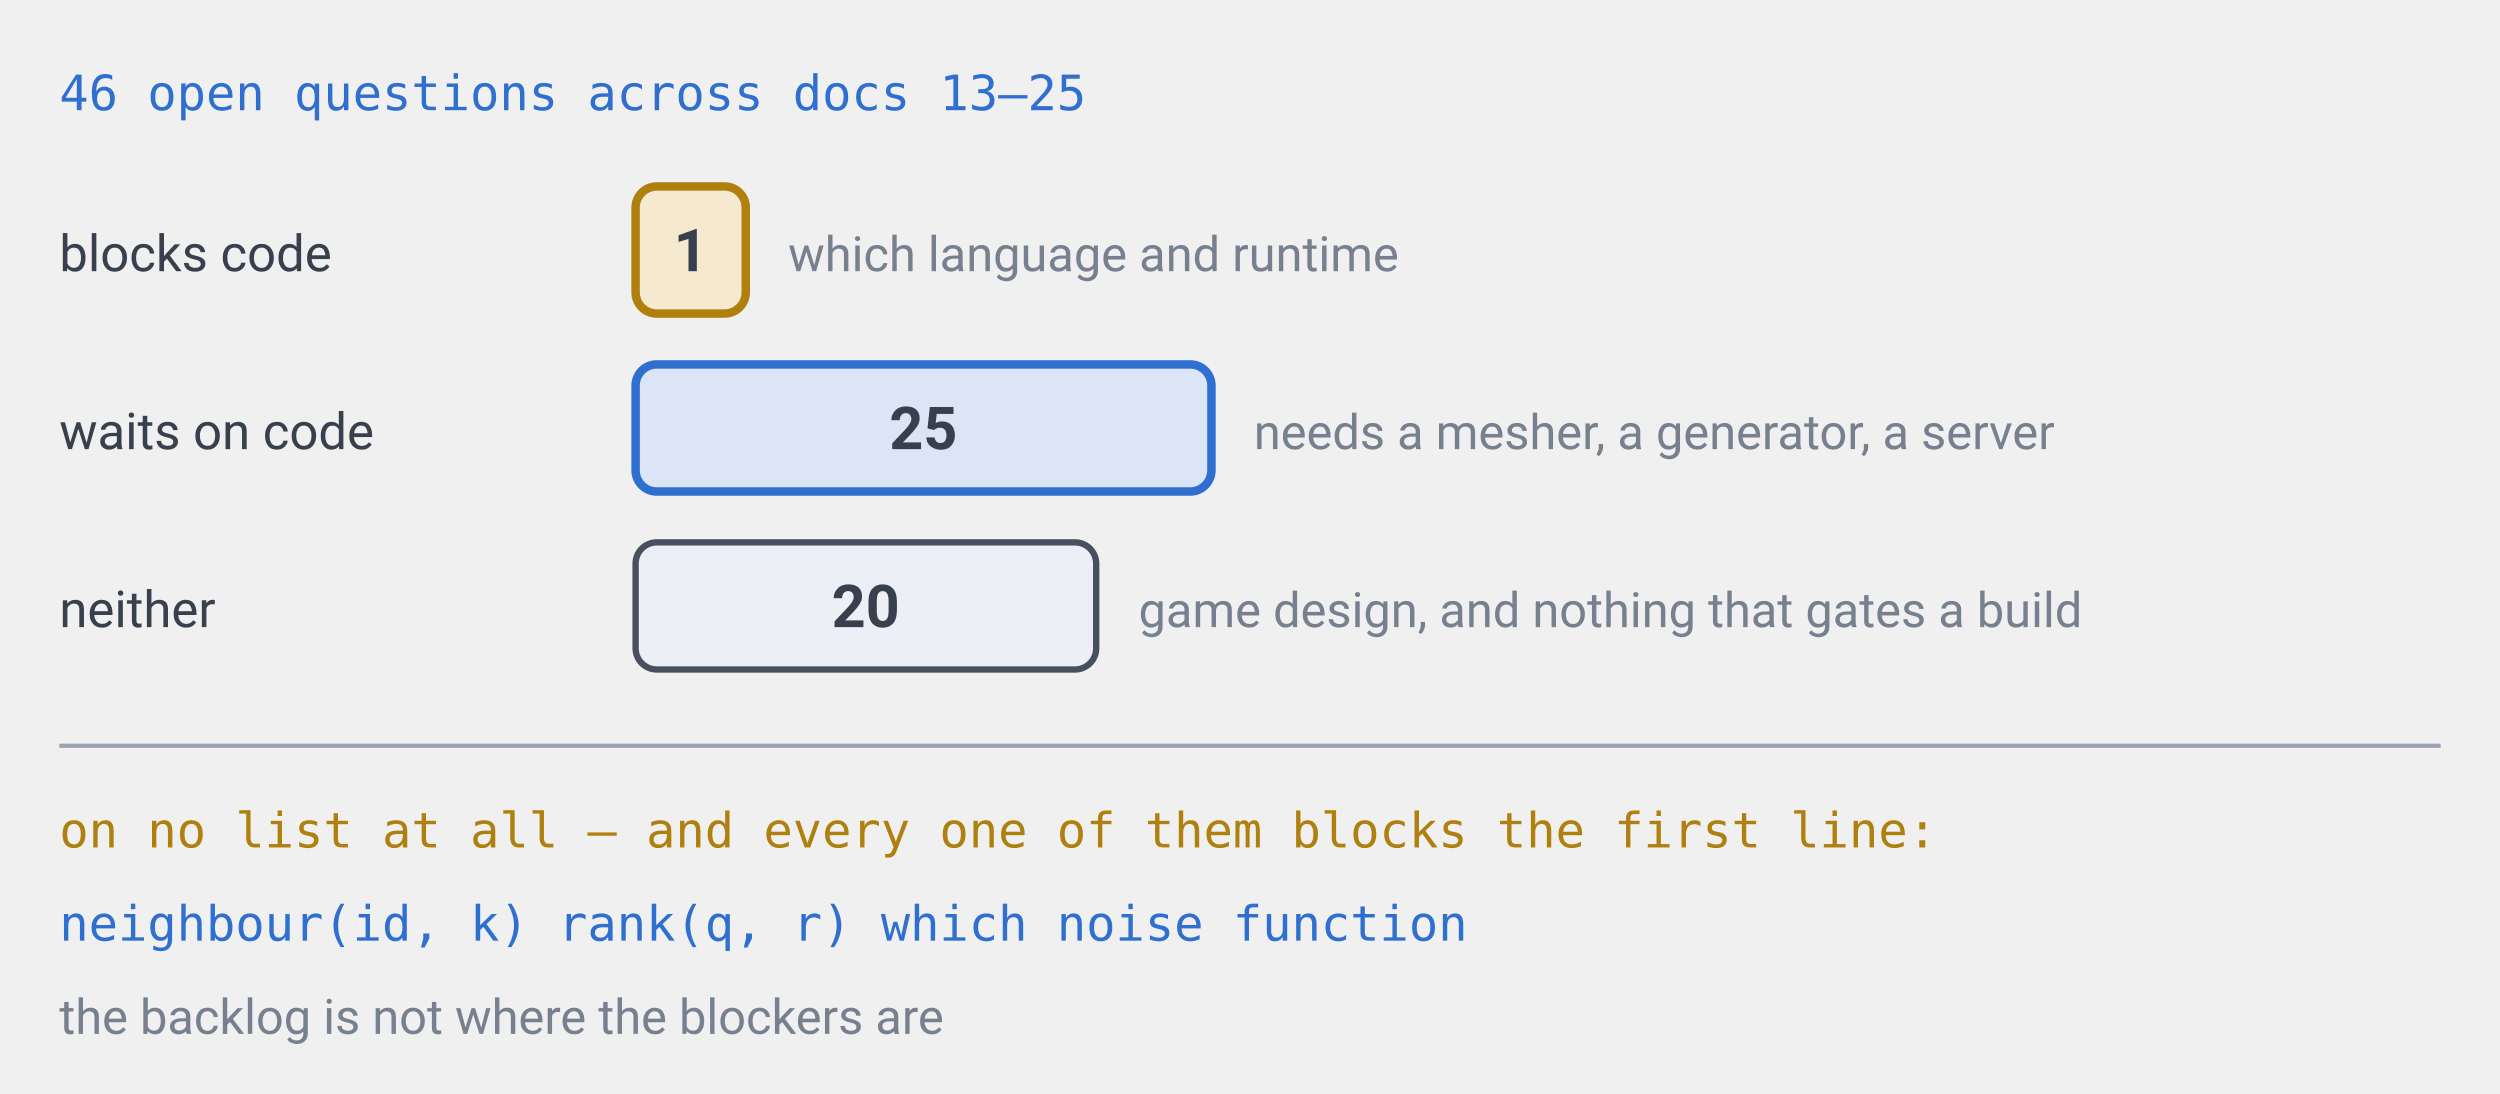
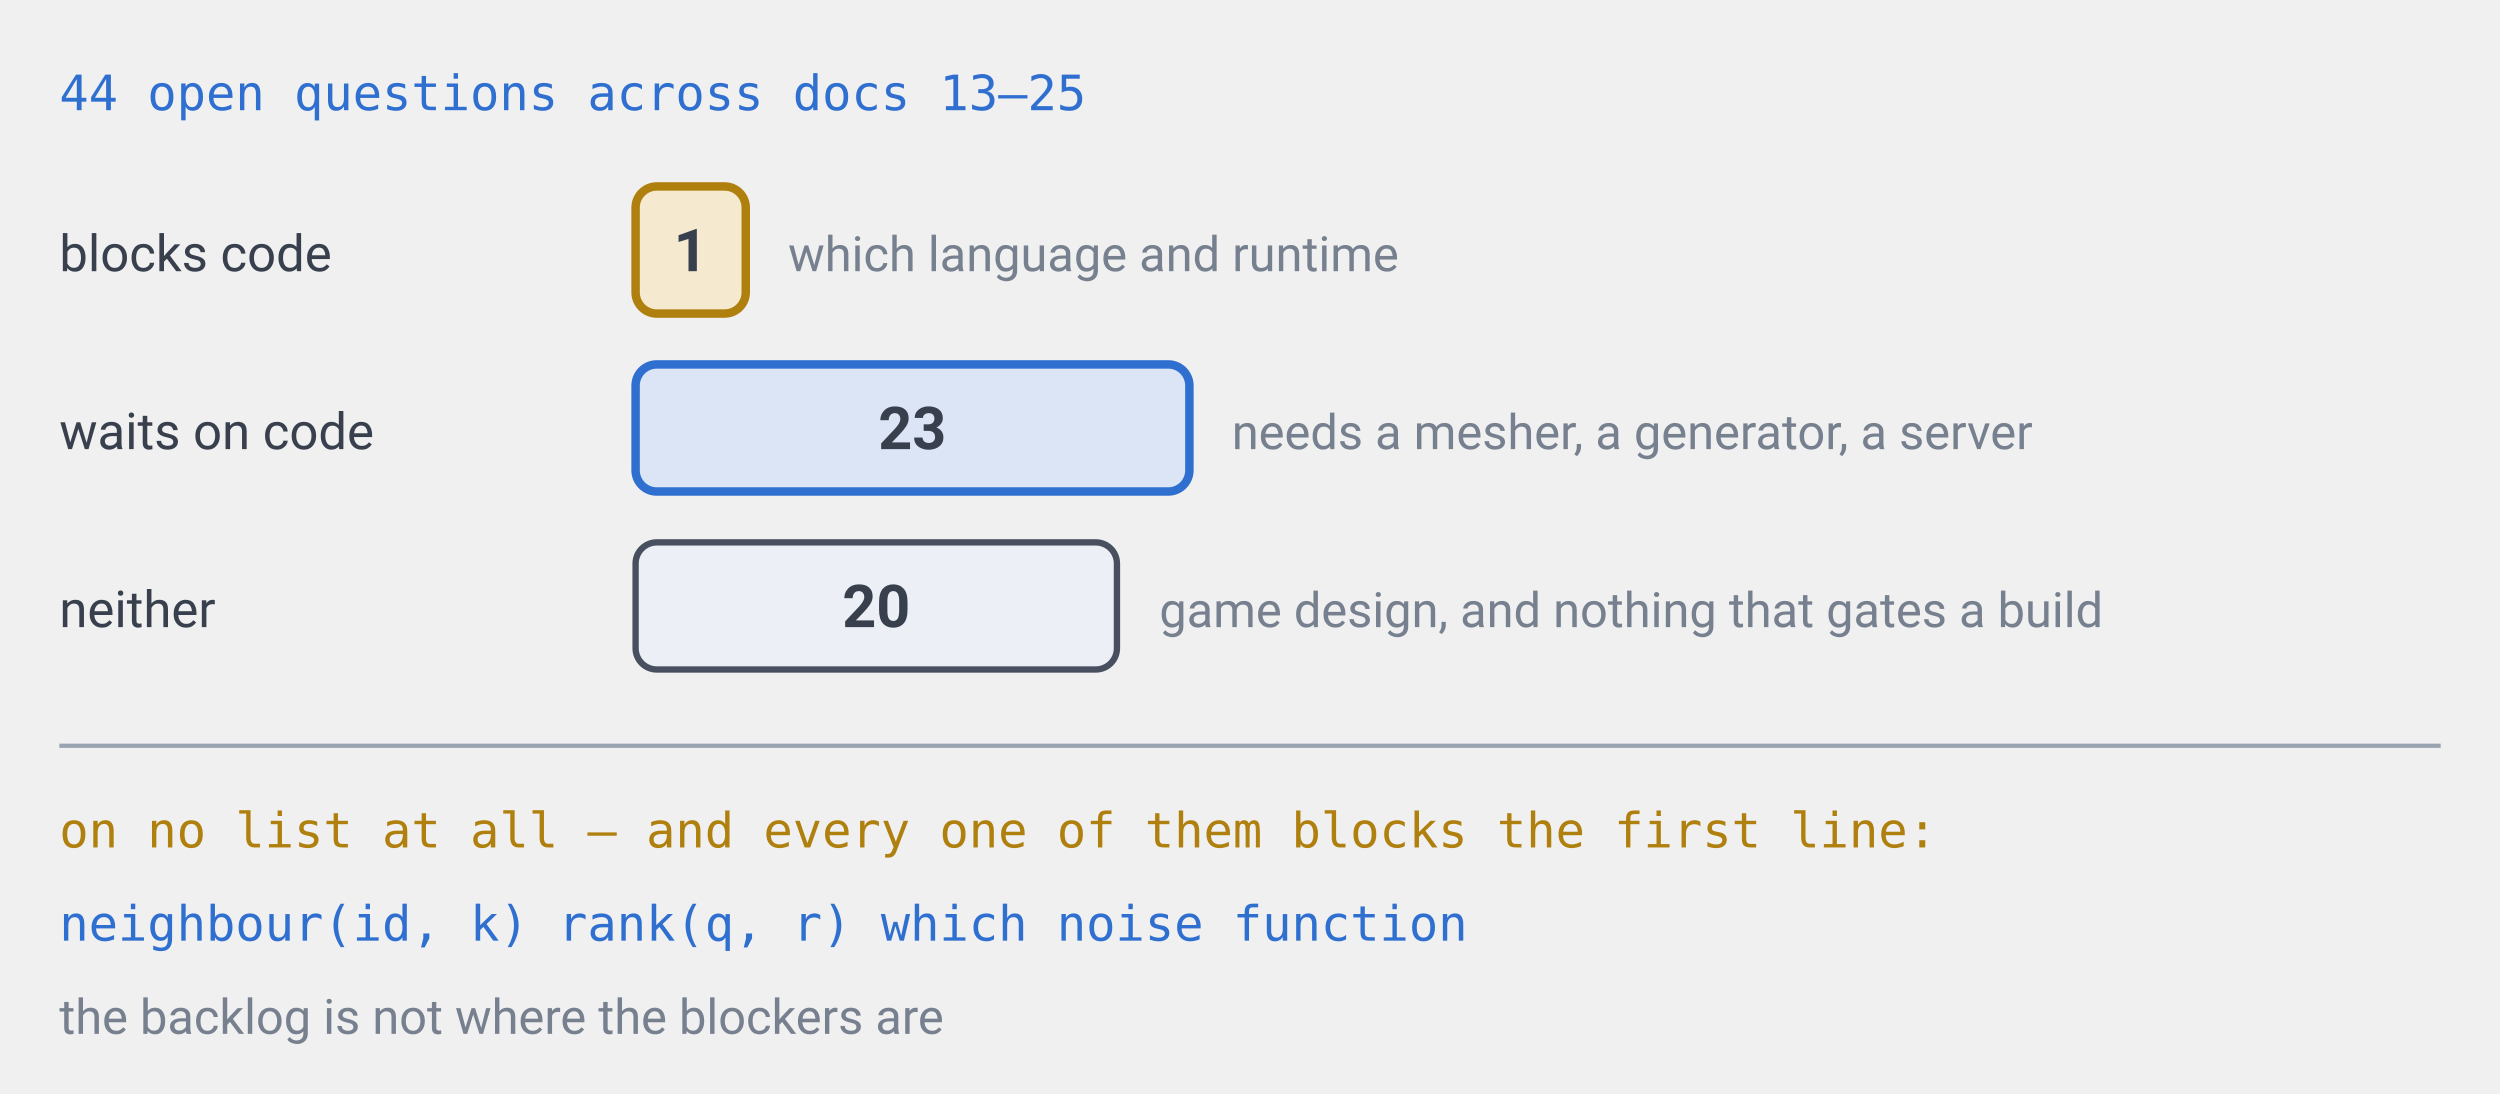
<svg xmlns="http://www.w3.org/2000/svg" viewBox="0 0 590 258" width="590" height="258">
  <style>
  .cf-l{stroke:#9aa3b2;fill:none;stroke-width:1}
  .cf-m{stroke:#48505f;fill:none;stroke-width:1.5}
  .cf-fill{fill:#eceff5;stroke:#48505f;stroke-width:1.5}
  .cf-a{stroke:#2f6fd0;fill:none;stroke-width:2}
  .cf-af{fill:#dbe5f5;stroke:#2f6fd0;stroke-width:2}
  .cf-g{stroke:#b0800f;fill:none;stroke-width:2}
  .cf-gf{fill:#f5ead0;stroke:#b0800f;stroke-width:2}
  .cf-void{fill:#ffffff;stroke:#48505f;stroke-width:1.5}
  text{font-family:ui-sans-serif,-apple-system,"Segoe UI",Roboto,Helvetica,sans-serif;font-size:12px;fill:#39404d}
  text.cf-d{fill:#77808f;font-size:11.5px}
  text.cf-c{font-family:ui-monospace,SFMono-Regular,Menlo,Consolas,monospace;font-size:11.5px;fill:#2f6fd0}
  text.cf-gd{font-family:ui-monospace,SFMono-Regular,Menlo,Consolas,monospace;font-size:11.5px;fill:#b0800f}
  text.cf-big{font-size:14px;font-weight:600}
  @media (prefers-color-scheme:dark){
    .cf-l{stroke:#5c6577} .cf-m{stroke:#aeb6c4} .cf-fill{fill:#1b2333;stroke:#aeb6c4}
    .cf-a{stroke:#6aa2f0} .cf-af{fill:#1a2942;stroke:#6aa2f0}
    .cf-g{stroke:#e0b355} .cf-gf{fill:#2a2210;stroke:#e0b355}
    .cf-void{fill:#0f141d;stroke:#aeb6c4}
    text{fill:#d3d9e4} text.cf-d{fill:#98a1b2} text.cf-c{fill:#6aa2f0} text.cf-gd{fill:#e0b355}
  }
</style>
-   <text class="cf-c" x="14" y="26">46 open questions across docs 13–25</text>
+   <text class="cf-c" x="14" y="26">44 open questions across docs 13–25</text>
  <rect class="cf-gf" x="150" y="44" width="26.0" height="30" rx="5" />
  <text class="cf-big" x="163.0" y="64" text-anchor="middle">1</text>
  <text x="14" y="64">blocks code</text>
  <text class="cf-d" x="186.0" y="64">which language and runtime</text>
-   <rect class="cf-af" x="150" y="86" width="135.9" height="30" rx="5" />
-   <text class="cf-big" x="217.9" y="106" text-anchor="middle">25</text>
+   <rect class="cf-af" x="150" y="86" width="130.7" height="30" rx="5" />
+   <text class="cf-big" x="215.3" y="106" text-anchor="middle">23</text>
  <text x="14" y="106">waits on code</text>
-   <text class="cf-d" x="295.9" y="106">needs a mesher, a generator, a server</text>
-   <rect class="cf-fill" x="150" y="128" width="108.7" height="30" rx="5" />
-   <text class="cf-big" x="204.3" y="148" text-anchor="middle">20</text>
+   <text class="cf-d" x="290.7" y="106">needs a mesher, a generator, a server</text>
+   <rect class="cf-fill" x="150" y="128" width="113.6" height="30" rx="5" />
+   <text class="cf-big" x="206.8" y="148" text-anchor="middle">20</text>
  <text x="14" y="148">neither</text>
-   <text class="cf-d" x="268.7" y="148">game design, and nothing that gates a build</text>
+   <text class="cf-d" x="273.6" y="148">game design, and nothing that gates a build</text>
  <path class="cf-l" d="M14 176L576 176" />
  <text class="cf-gd" x="14" y="200">on no list at all — and every one of them blocks the first line:</text>
  <text class="cf-c" x="14" y="222">neighbour(id, k)      rank(q, r)      which noise function</text>
  <text class="cf-d" x="14" y="244">the backlog is not where the blockers are</text>
</svg>
